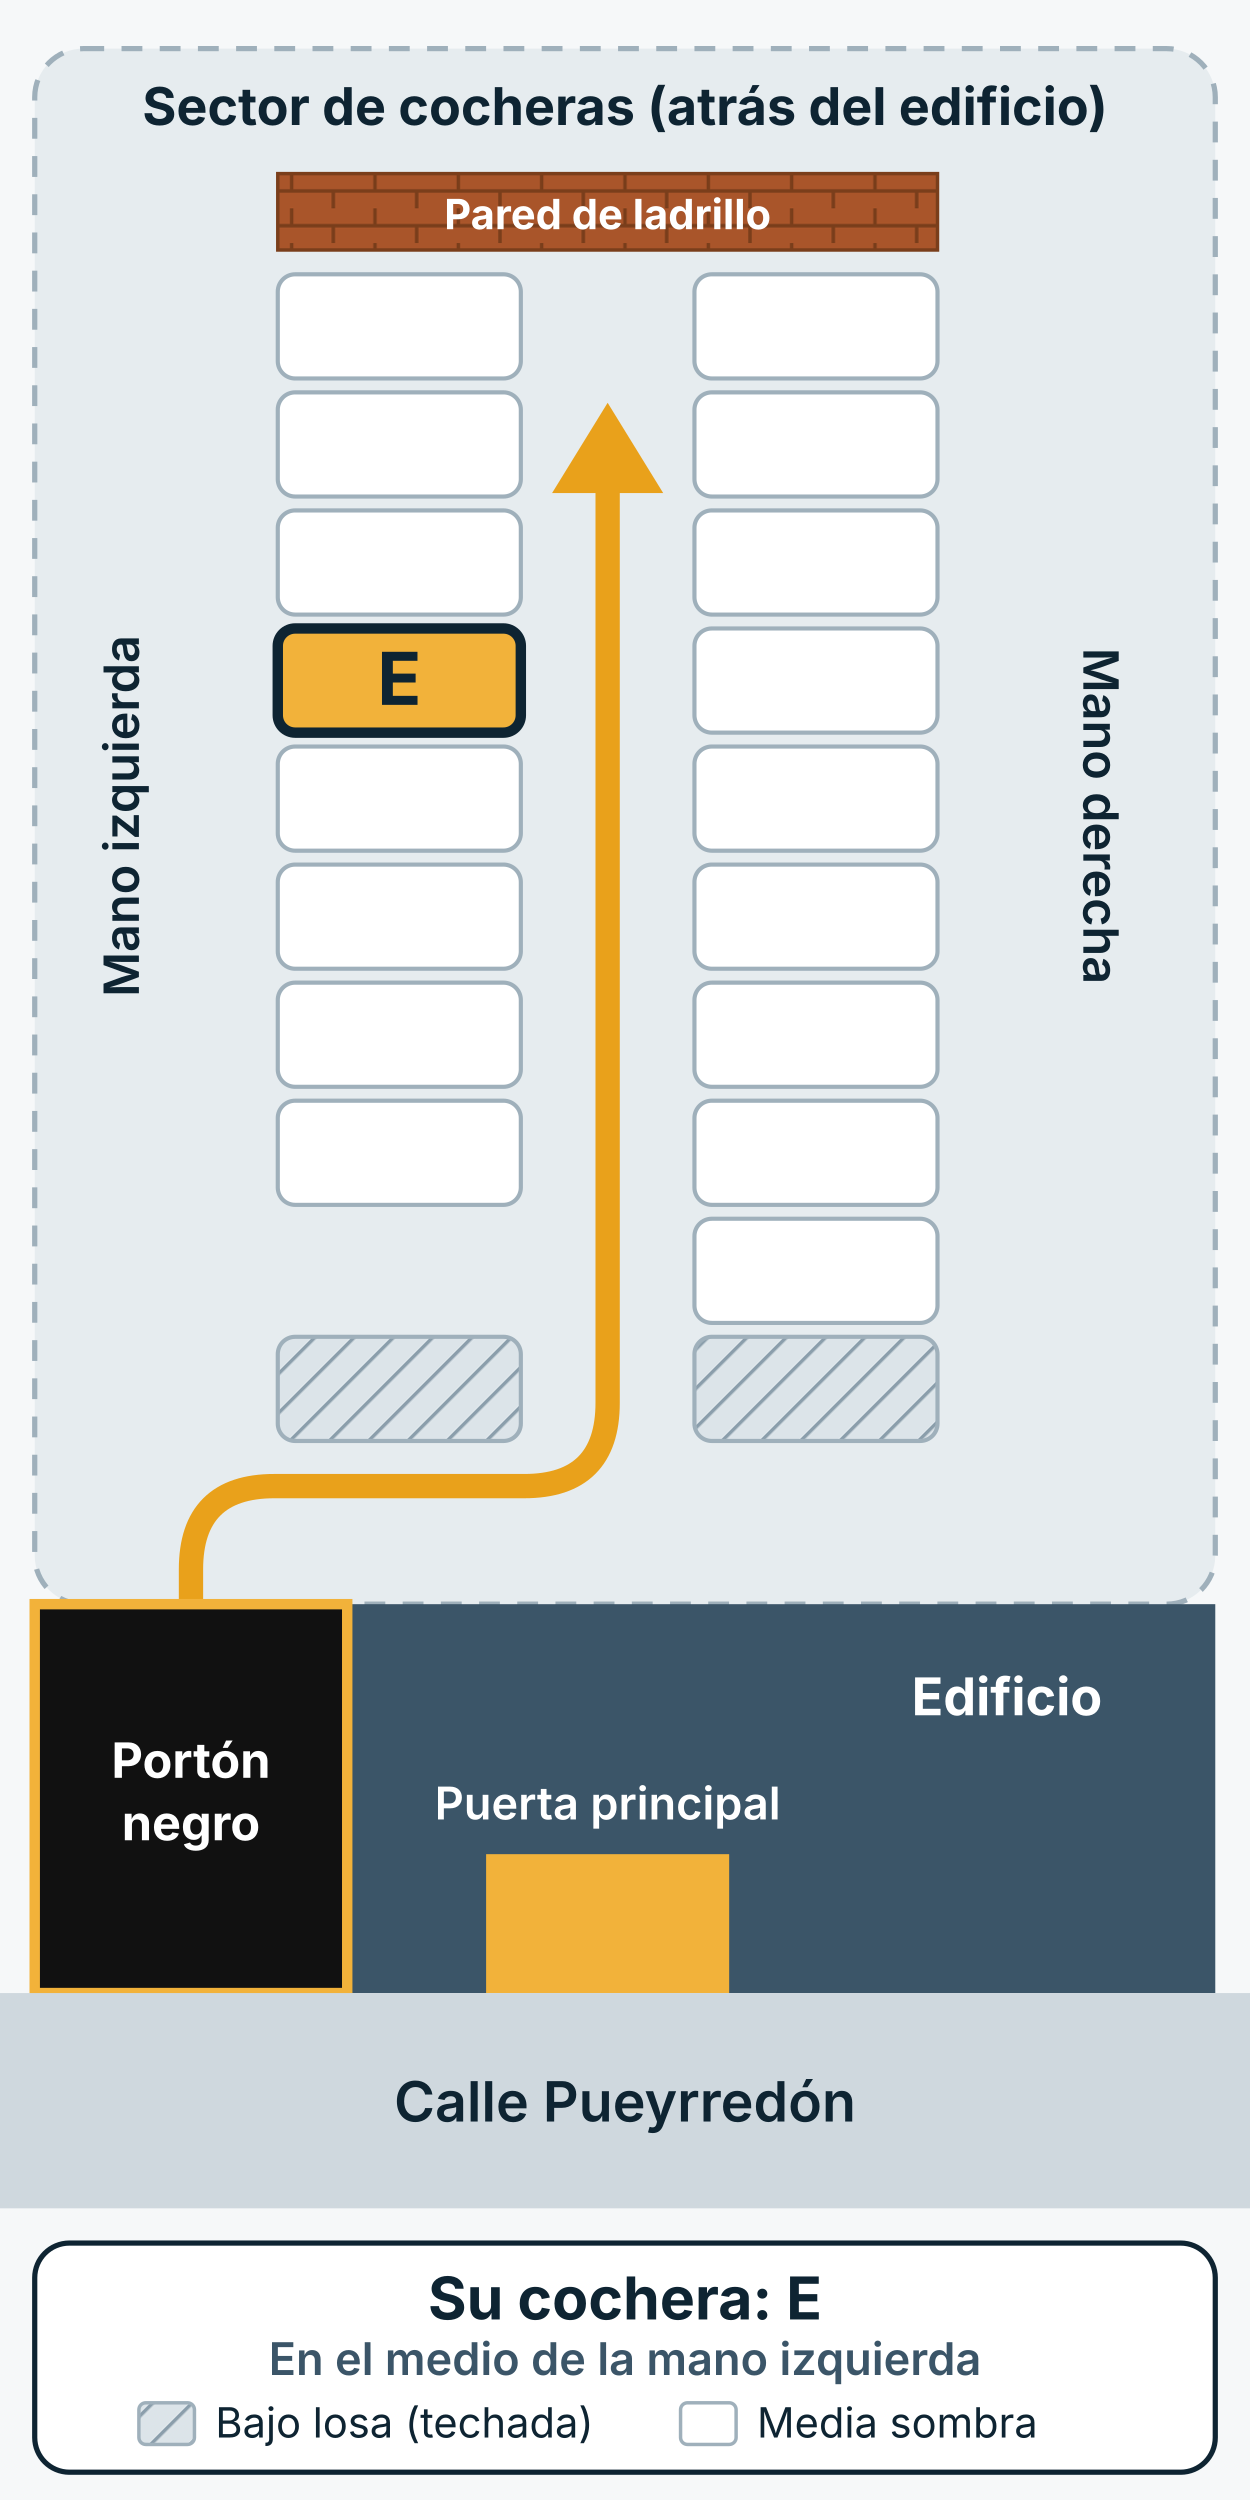
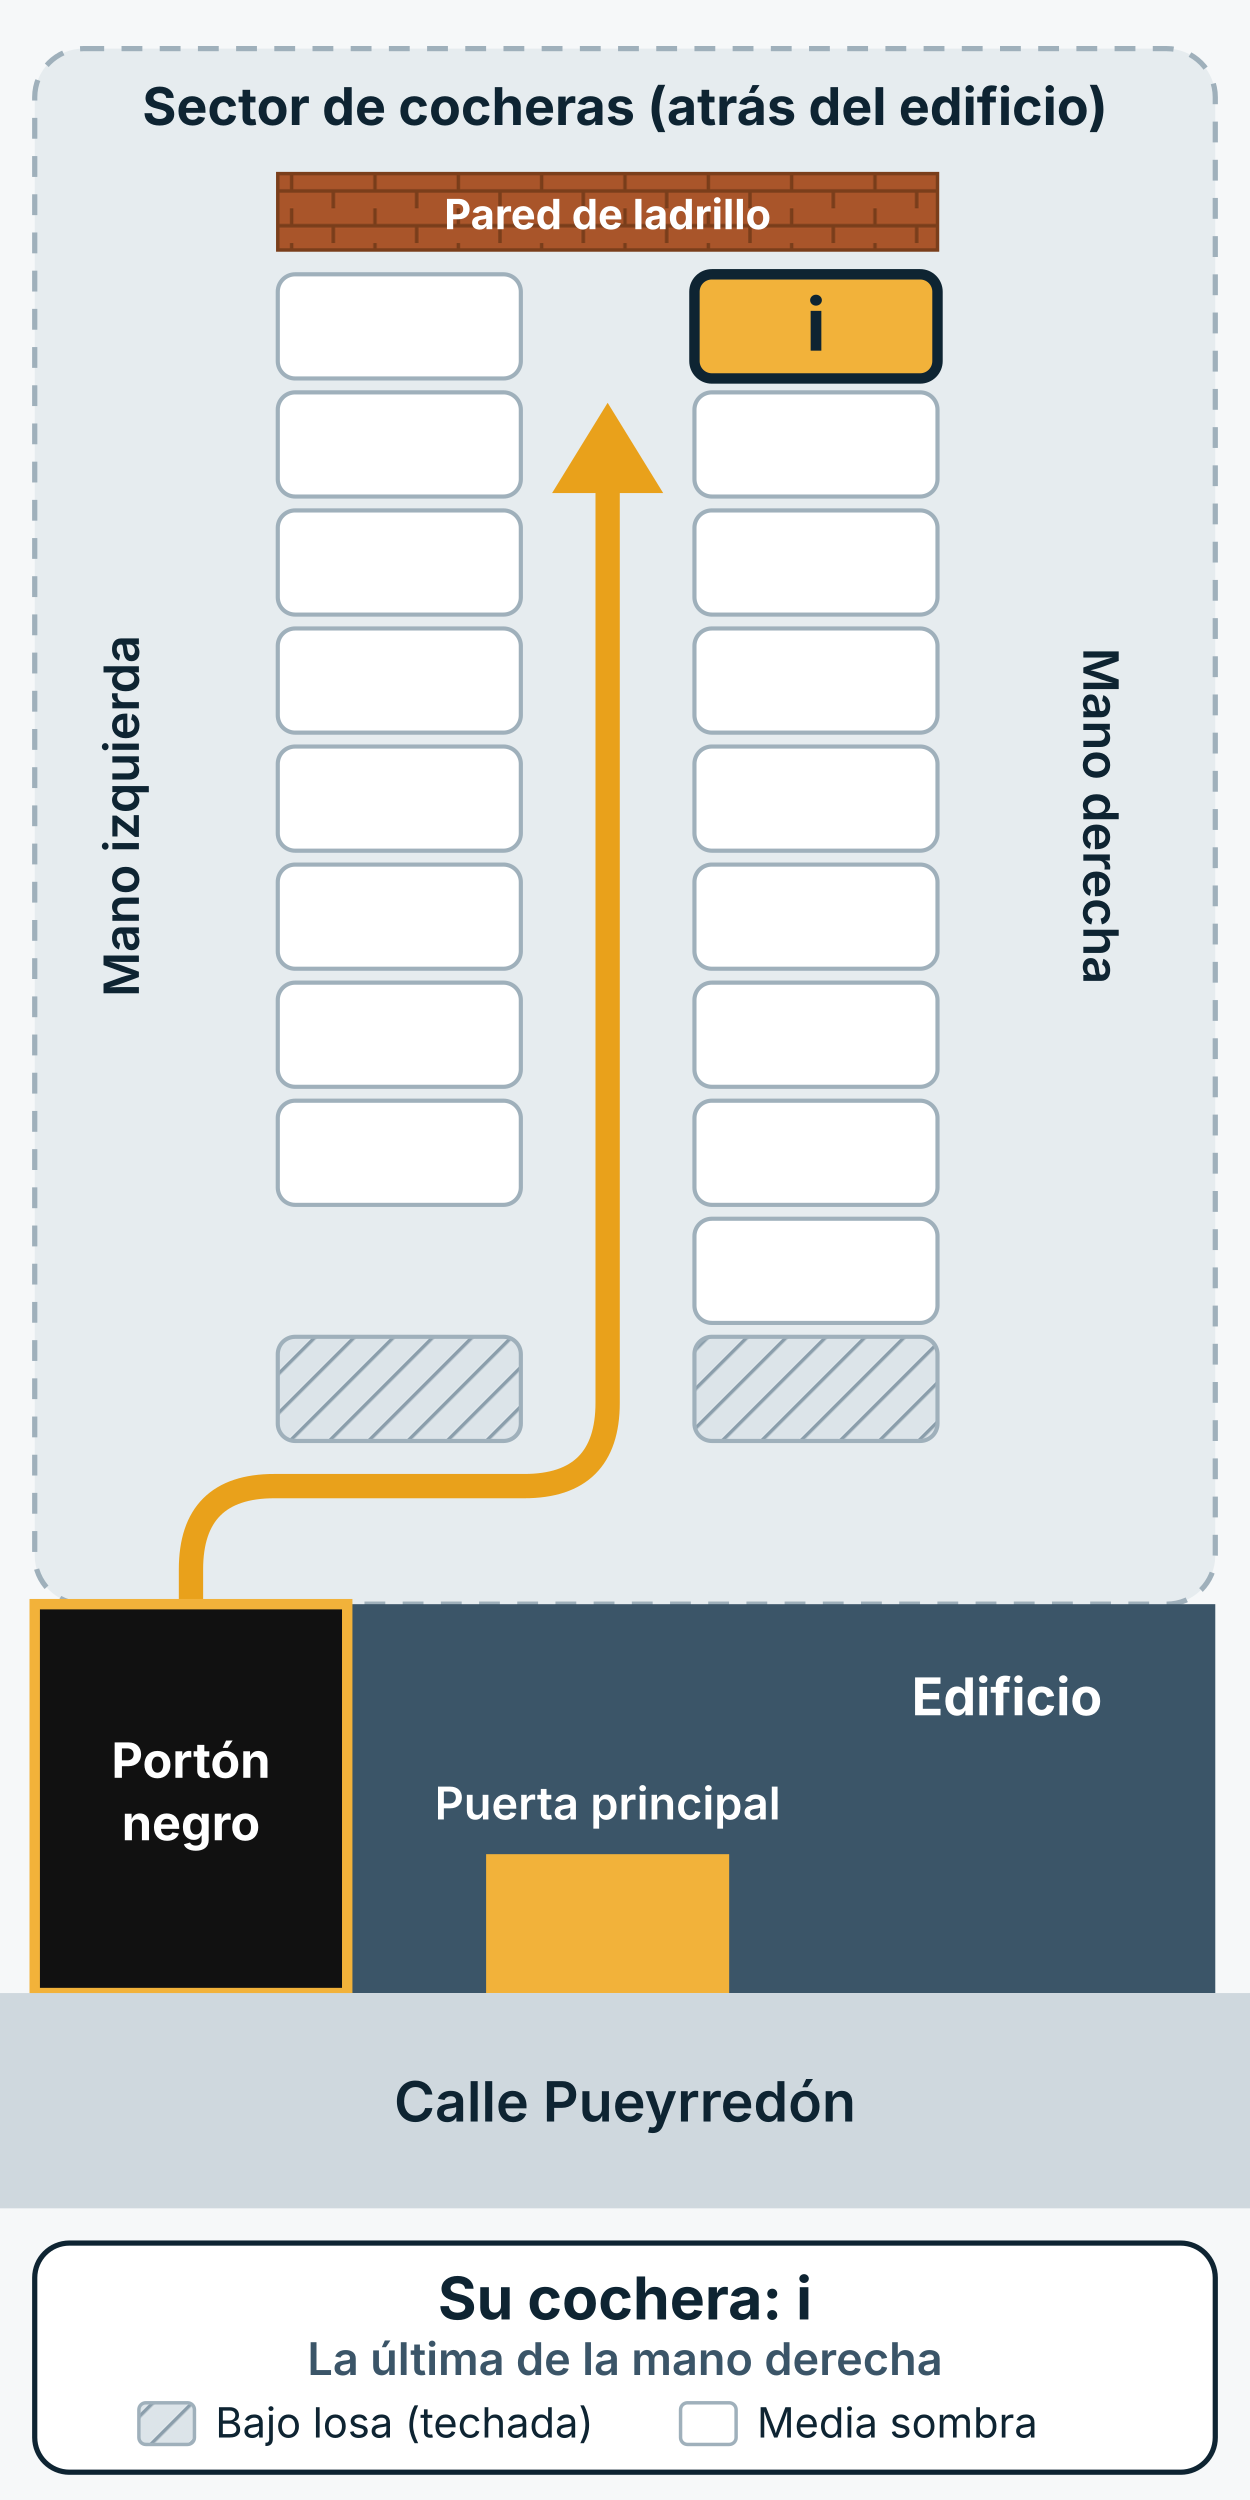
- <svg xmlns="http://www.w3.org/2000/svg" viewBox="0 0 360 720" role="img" aria-label="Croquis orientativo: se entra por el portón negro, a la izquierda de la puerta principal, y se sigue hacia el fondo; la cochera E está en el medio de la mano izquierda." font-family="Inter,Arial,Helvetica,sans-serif">
+ <svg xmlns="http://www.w3.org/2000/svg" viewBox="0 0 360 720" role="img" aria-label="Croquis orientativo: se entra por el portón negro, a la izquierda de la puerta principal, y se sigue hacia el fondo; la cochera i es la última de la mano derecha, contra la pared." font-family="Inter,Arial,Helvetica,sans-serif">
  <defs>
    <pattern id="ladrillo" width="24" height="10" patternUnits="userSpaceOnUse">
      <rect width="24" height="10" fill="#A9552A" />
      <path d="M0 5H24M12 0V5M0 5V10M24 5V10" stroke="#7A3E1B" stroke-width="1" fill="none" />
    </pattern>
    <pattern id="losa" width="8" height="8" patternUnits="userSpaceOnUse" patternTransform="rotate(45)">
      <rect width="8" height="8" fill="#DCE4E9" />
      <path d="M0 0V8" stroke="#8DA0AD" stroke-width="2" />
    </pattern>
  </defs>
  <rect width="360" height="720" fill="#F6F8F9" />
  <rect x="10" y="14" width="340" height="448" rx="14" fill="#E6ECEF" stroke="#9FB0BB" stroke-width="1.5" stroke-dasharray="6 5" />
  <text x="180" y="36" text-anchor="middle" font-size="15" font-weight="700" fill="#0E2432">Sector de cocheras (atrás del edificio)</text>
  <rect x="80" y="385" width="70" height="30" rx="5" fill="url(#losa)" stroke="#9FB0BB" stroke-width="1.2" />
  <rect x="80" y="317" width="70" height="30" rx="5" fill="#FFFFFF" stroke="#9FB0BB" stroke-width="1.2" />
  <rect x="80" y="283" width="70" height="30" rx="5" fill="#FFFFFF" stroke="#9FB0BB" stroke-width="1.2" />
  <rect x="80" y="249" width="70" height="30" rx="5" fill="#FFFFFF" stroke="#9FB0BB" stroke-width="1.2" />
  <rect x="80" y="215" width="70" height="30" rx="5" fill="#FFFFFF" stroke="#9FB0BB" stroke-width="1.2" />
-   <rect x="80" y="181" width="70" height="30" rx="5" fill="#F2B23A" stroke="#0E2432" stroke-width="3" />
-   <text x="115.0" y="203" text-anchor="middle" font-size="21" font-weight="700" fill="#0E2432">E</text>
+   <rect x="80" y="181" width="70" height="30" rx="5" fill="#FFFFFF" stroke="#9FB0BB" stroke-width="1.2" />
  <rect x="80" y="147" width="70" height="30" rx="5" fill="#FFFFFF" stroke="#9FB0BB" stroke-width="1.2" />
  <rect x="80" y="113" width="70" height="30" rx="5" fill="#FFFFFF" stroke="#9FB0BB" stroke-width="1.2" />
  <rect x="80" y="79" width="70" height="30" rx="5" fill="#FFFFFF" stroke="#9FB0BB" stroke-width="1.2" />
  <rect x="200" y="385" width="70" height="30" rx="5" fill="url(#losa)" stroke="#9FB0BB" stroke-width="1.2" />
  <rect x="200" y="351" width="70" height="30" rx="5" fill="#FFFFFF" stroke="#9FB0BB" stroke-width="1.2" />
  <rect x="200" y="317" width="70" height="30" rx="5" fill="#FFFFFF" stroke="#9FB0BB" stroke-width="1.2" />
  <rect x="200" y="283" width="70" height="30" rx="5" fill="#FFFFFF" stroke="#9FB0BB" stroke-width="1.2" />
  <rect x="200" y="249" width="70" height="30" rx="5" fill="#FFFFFF" stroke="#9FB0BB" stroke-width="1.2" />
  <rect x="200" y="215" width="70" height="30" rx="5" fill="#FFFFFF" stroke="#9FB0BB" stroke-width="1.2" />
  <rect x="200" y="181" width="70" height="30" rx="5" fill="#FFFFFF" stroke="#9FB0BB" stroke-width="1.2" />
  <rect x="200" y="147" width="70" height="30" rx="5" fill="#FFFFFF" stroke="#9FB0BB" stroke-width="1.2" />
  <rect x="200" y="113" width="70" height="30" rx="5" fill="#FFFFFF" stroke="#9FB0BB" stroke-width="1.2" />
-   <rect x="200" y="79" width="70" height="30" rx="5" fill="#FFFFFF" stroke="#9FB0BB" stroke-width="1.2" />
+   <rect x="200" y="79" width="70" height="30" rx="5" fill="#F2B23A" stroke="#0E2432" stroke-width="3" />
+   <text x="235.0" y="101" text-anchor="middle" font-size="21" font-weight="700" fill="#0E2432">i</text>
  <rect x="80" y="50" width="190" height="22" fill="url(#ladrillo)" stroke="#7A3E1B" stroke-width="1" />
  <text x="175" y="66" text-anchor="middle" font-size="12" font-weight="700" fill="#FFFFFF">Pared de ladrillo</text>
  <path d="M55 556 V452 Q55 428 79 428 H151 Q175 428 175 404 V124" stroke="#E9A11B" stroke-width="7" fill="none" stroke-linecap="round" stroke-linejoin="round" />
  <path d="M159 142 L175 116 L191 142 Z" fill="#E9A11B" />
  <text transform="translate(40 235) rotate(-90)" text-anchor="middle" font-size="14" font-weight="600" fill="#0E2432">Mano izquierda</text>
  <text transform="translate(312 235) rotate(90)" text-anchor="middle" font-size="14" font-weight="600" fill="#0E2432">Mano derecha</text>
  <rect x="100" y="462" width="250" height="112" fill="#3B5568" />
  <text x="290" y="494" text-anchor="middle" font-size="15" font-weight="700" fill="#FFFFFF">Edificio</text>
  <rect x="10" y="462" width="90" height="112" fill="#111111" stroke="#F2B23A" stroke-width="3" />
  <text x="55" y="512" text-anchor="middle" font-size="14" font-weight="700" fill="#FFFFFF">Portón</text>
  <text x="55" y="530" text-anchor="middle" font-size="14" font-weight="700" fill="#FFFFFF">negro</text>
  <rect x="140" y="534" width="70" height="40" fill="#F2B23A" />
  <text x="175" y="524" text-anchor="middle" font-size="13" font-weight="600" fill="#FFFFFF">Puerta principal</text>
  <rect x="0" y="574" width="360" height="62" fill="#CFD8DE" />
  <text x="180" y="611" text-anchor="middle" font-size="16" font-weight="600" fill="#0E2432">Calle Pueyrredón</text>
  <rect x="10" y="646" width="340" height="66" rx="10" fill="#FFFFFF" stroke="#0E2432" stroke-width="1.5" />
-   <text x="180" y="668" text-anchor="middle" font-size="17" font-weight="700" fill="#0E2432">Su cochera: E</text>
-   <text x="180" y="684" text-anchor="middle" font-size="13" font-weight="600" fill="#3B5568">En el medio de la mano izquierda</text>
+   <text x="180" y="668" text-anchor="middle" font-size="17" font-weight="700" fill="#0E2432">Su cochera: i</text>
+   <text x="180" y="684" text-anchor="middle" font-size="13" font-weight="600" fill="#3B5568">La última de la mano derecha</text>
  <rect x="40" y="692" width="16" height="12" rx="2" fill="url(#losa)" stroke="#9FB0BB" />
  <text x="62" y="702" font-size="12" fill="#0E2432">Bajo losa (techada)</text>
  <rect x="196" y="692" width="16" height="12" rx="2" fill="#FFFFFF" stroke="#9FB0BB" />
  <text x="218" y="702" font-size="12" fill="#0E2432">Media sombra</text>
</svg>
